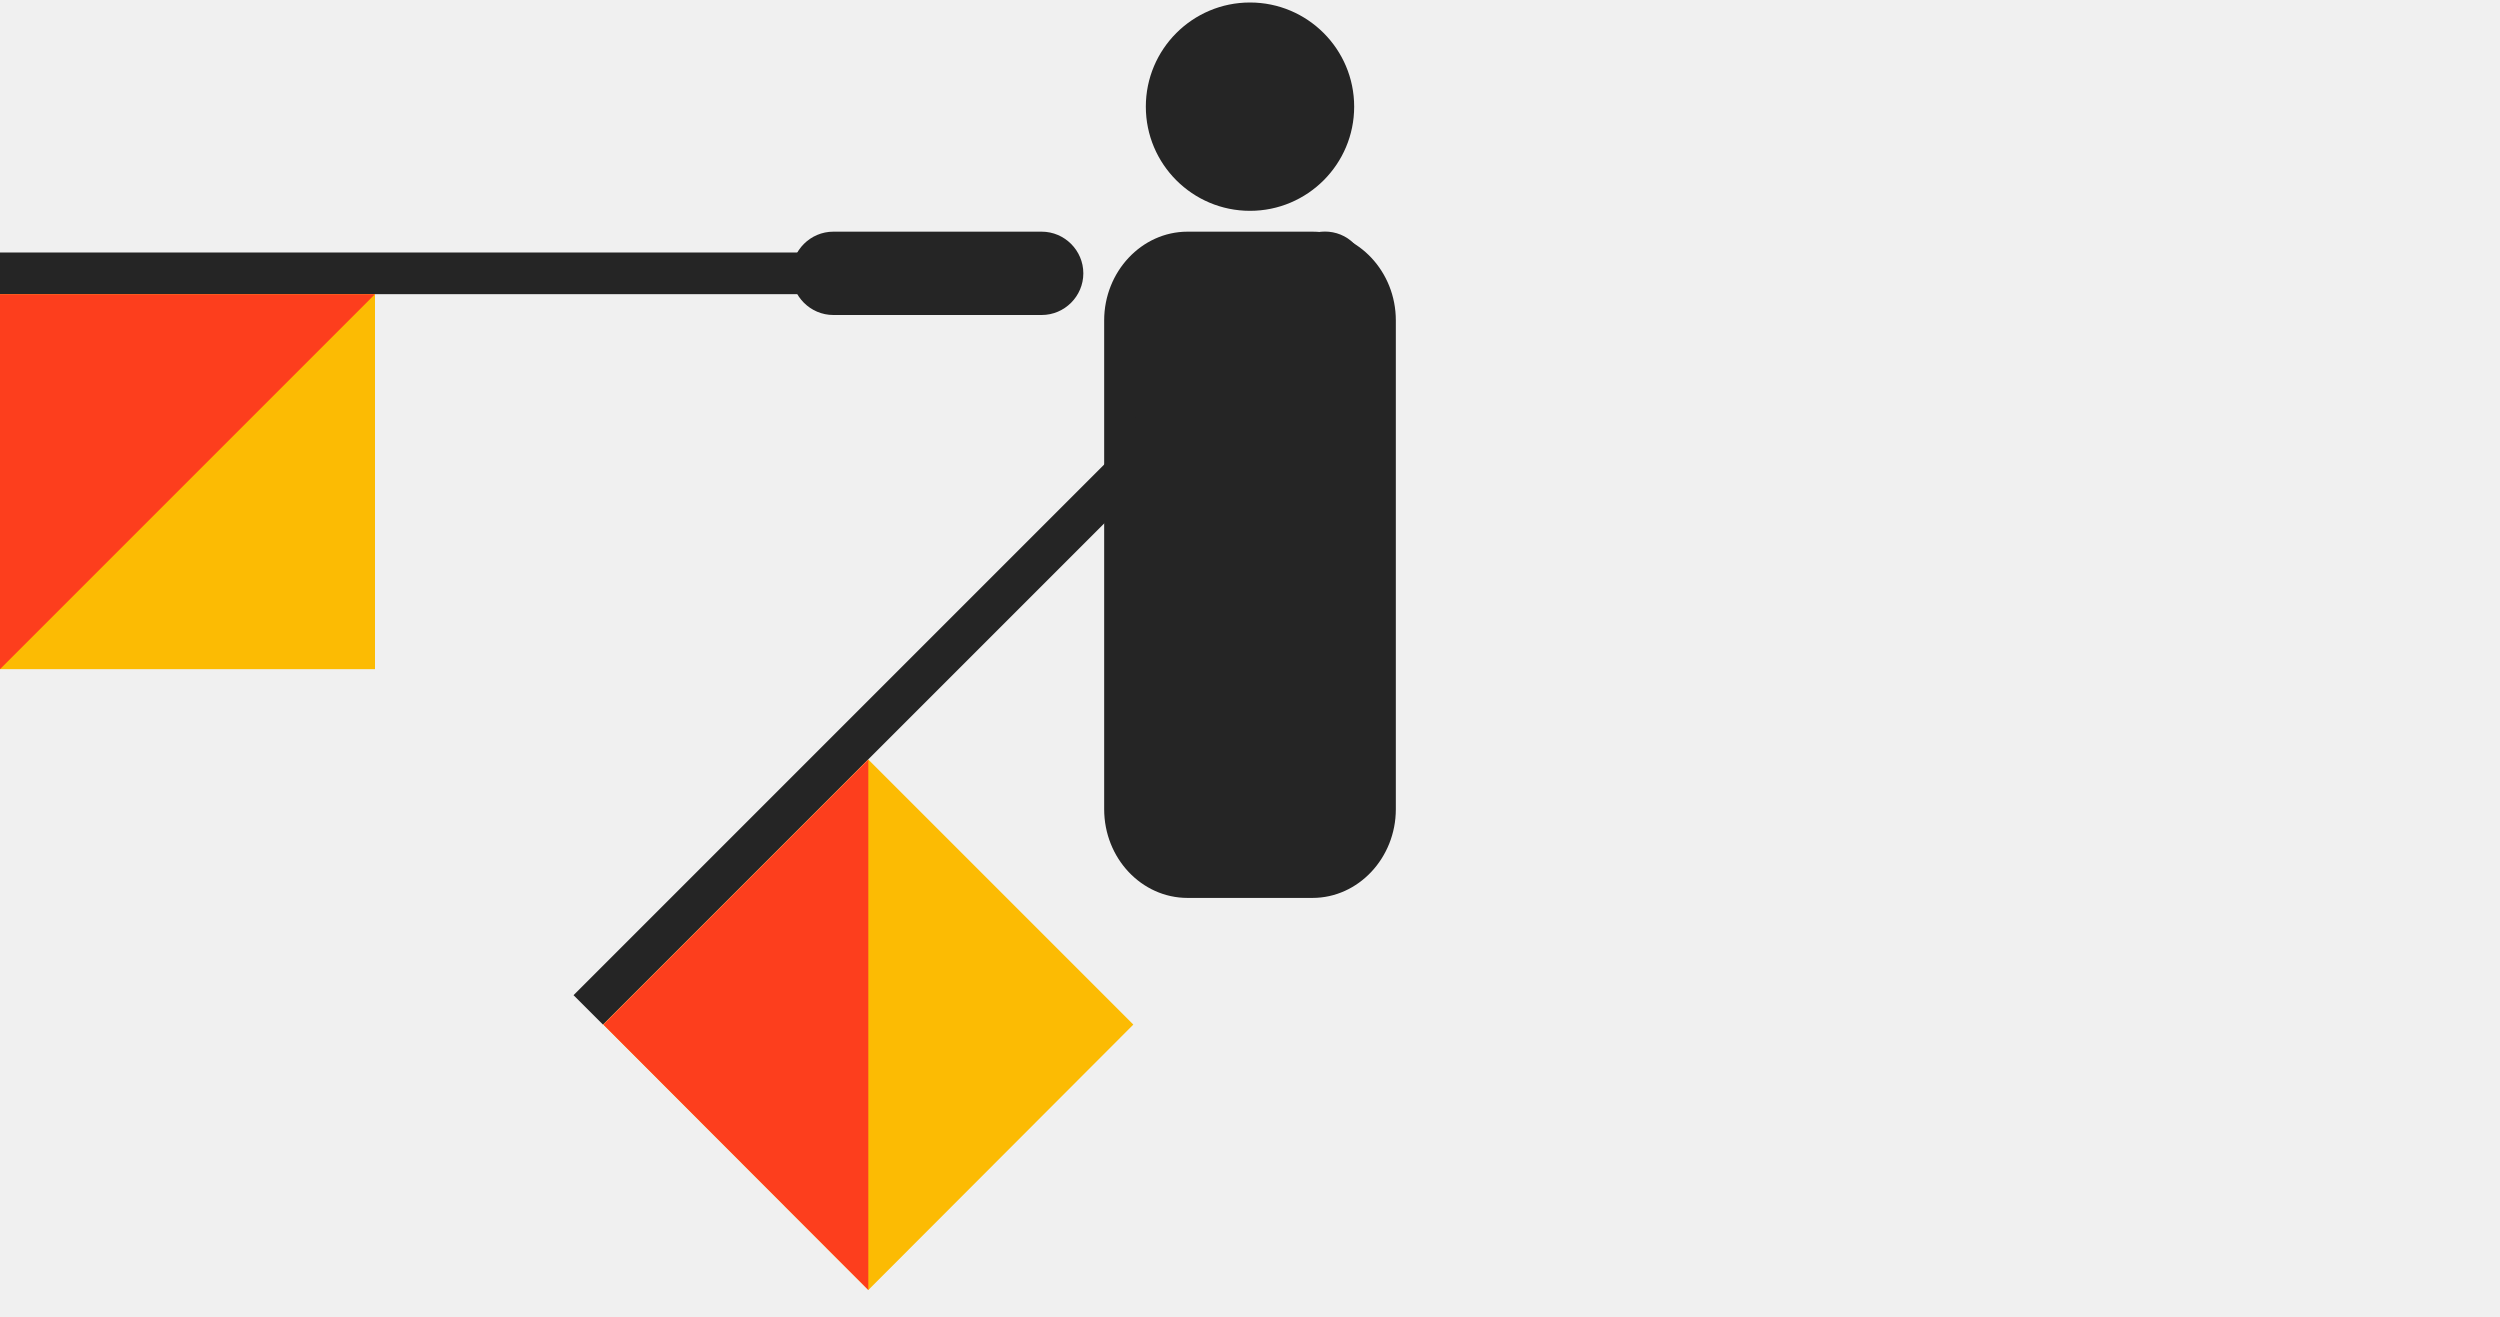
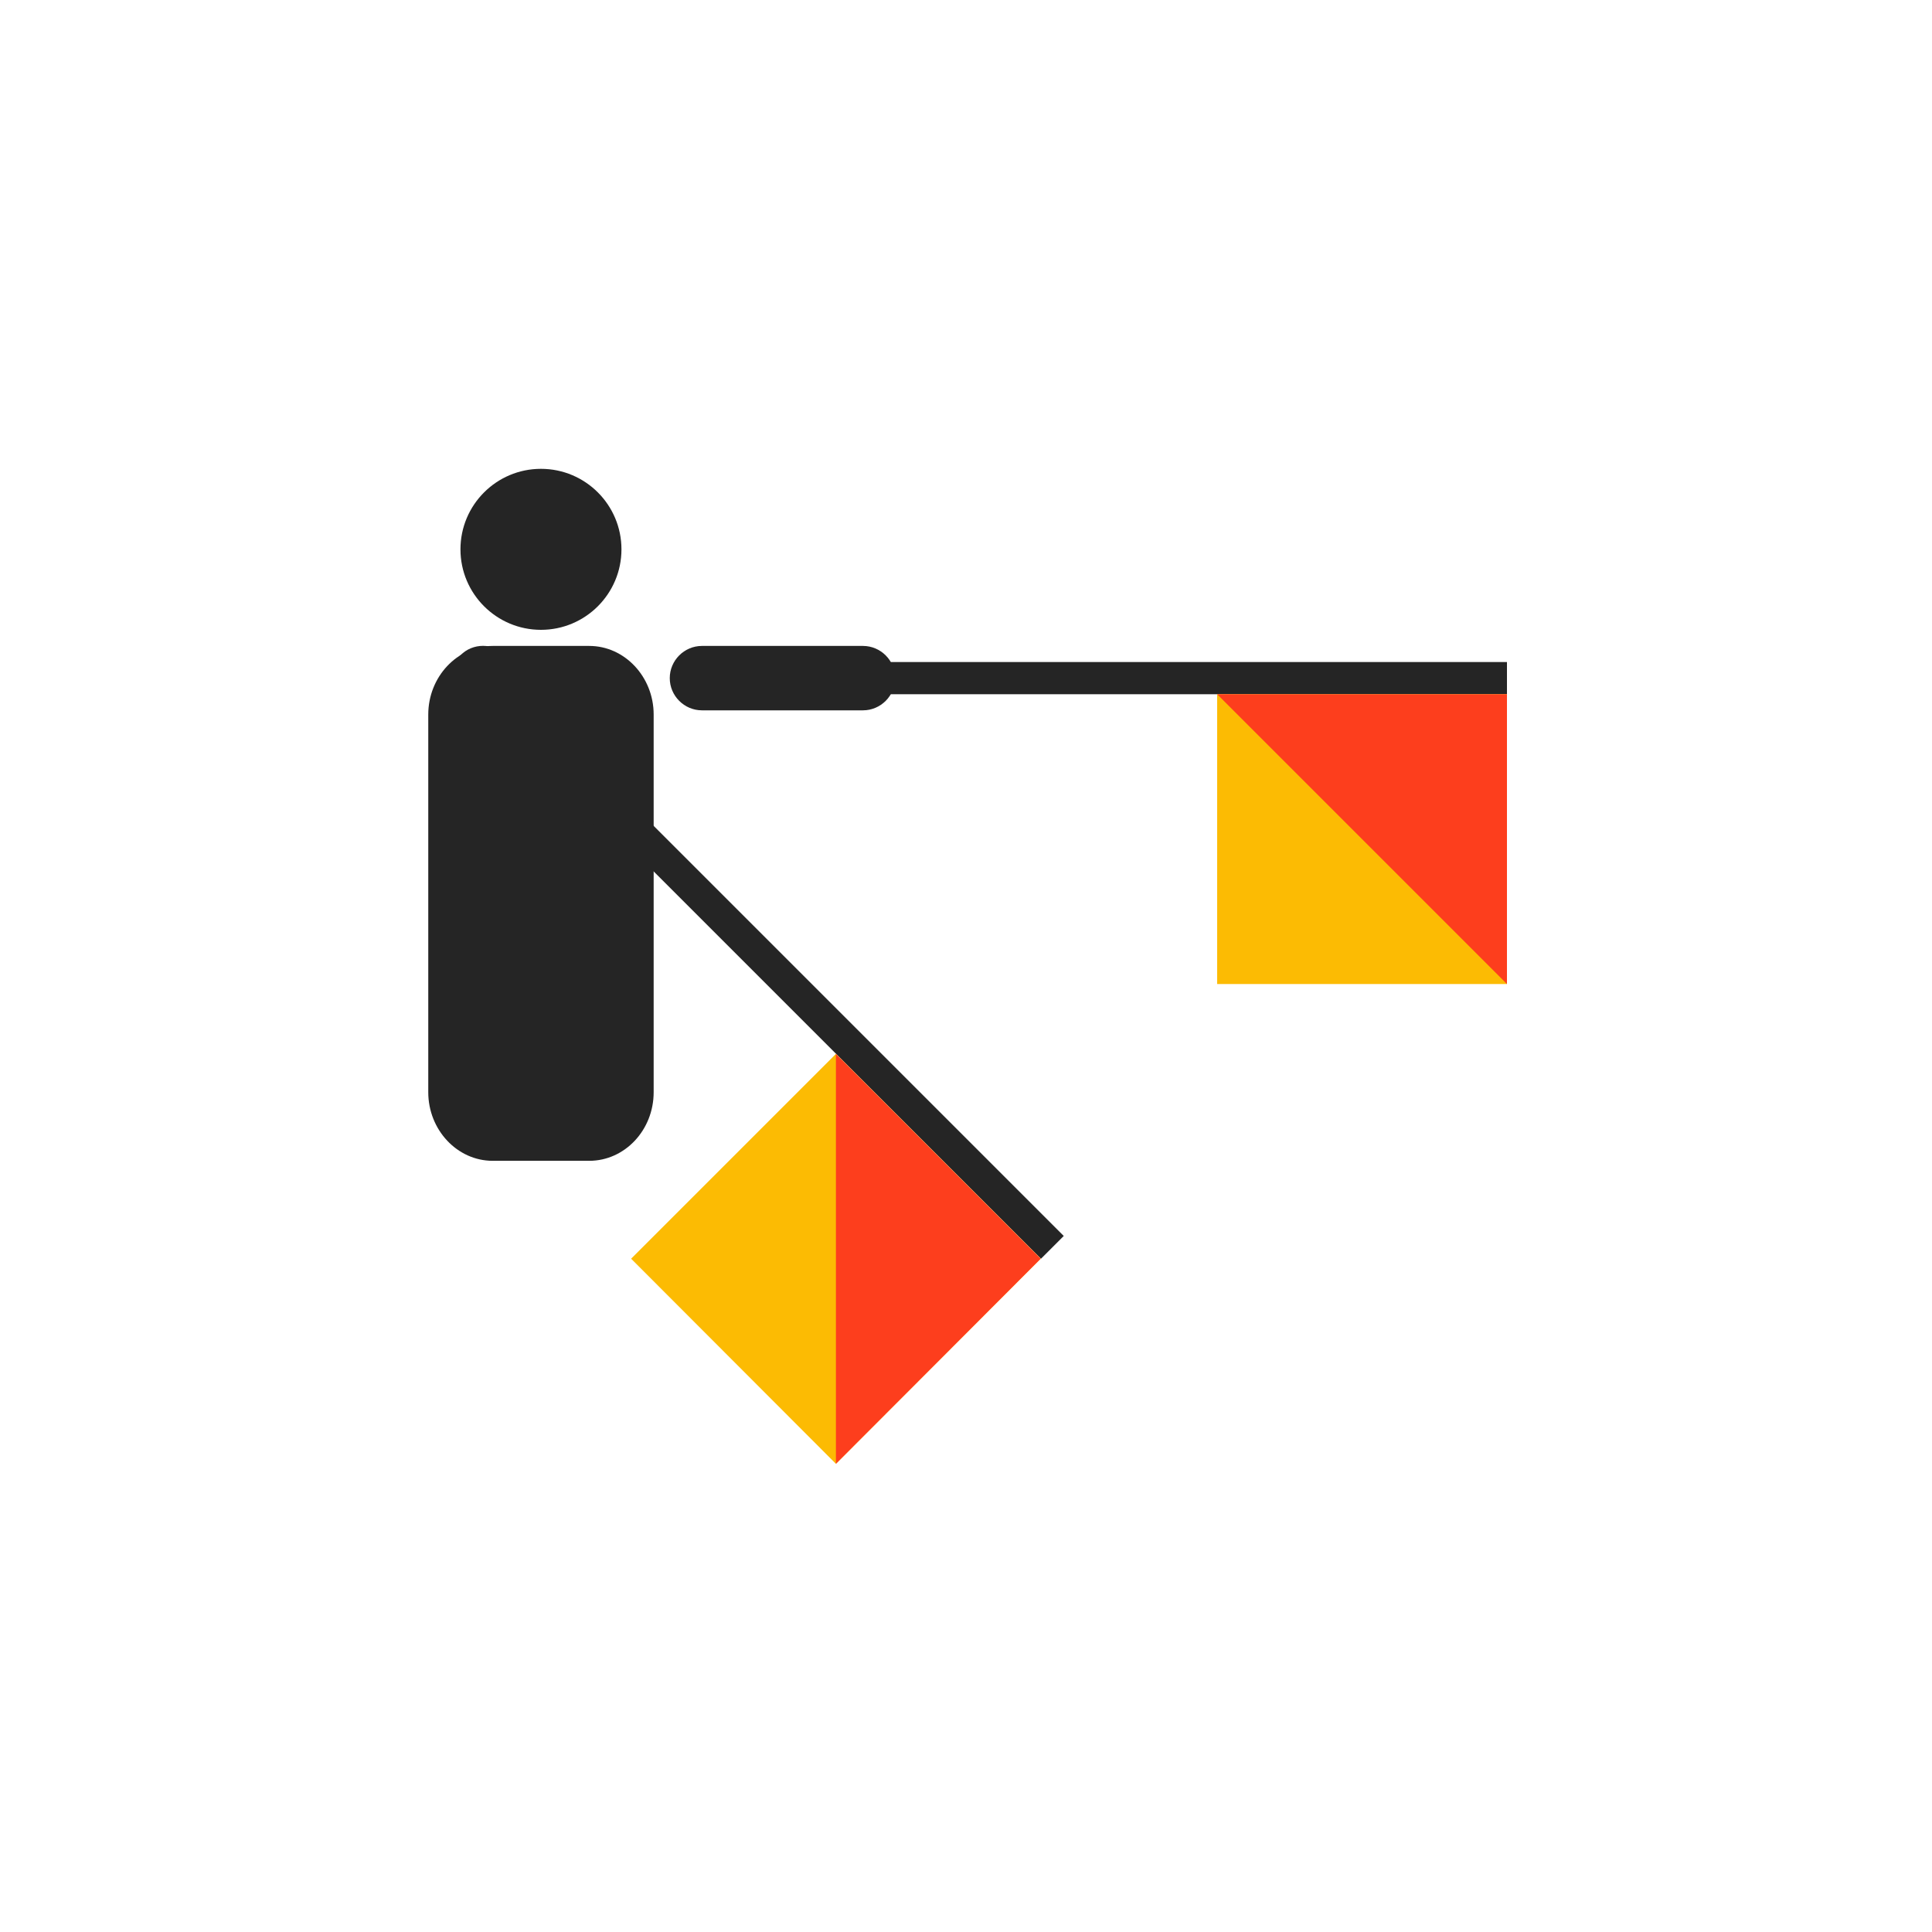
- <svg xmlns="http://www.w3.org/2000/svg" width="600" height="316" viewBox="0 0 600 316" fill="none">
-   <g clip-path="url(#clip0)">
-     <path fill-rule="evenodd" clip-rule="evenodd" d="M275 25.6C275 39.4 286.2 50.6 300 50.6C313.8 50.6 325 39.4 325 25.6C325 11.8 313.8 0.6 300 0.6C286.2 0.6 275 11.8 275 25.6Z" fill="#252525" />
-     <path fill-rule="evenodd" clip-rule="evenodd" d="M315 55.6H285C274 55.6 265 65.2 265 76.9V194.2C265 206 274 215.5 285 215.5H315C326 215.5 335 205.9 335 194.2V76.9C335 65.2 326 55.6 315 55.6Z" fill="#252525" />
-     <path fill-rule="evenodd" clip-rule="evenodd" d="M250 55.6H200C194.5 55.6 190 60.1 190 65.6C190 71.1 194.5 75.6 200 75.6H250C255.5 75.6 260 71.1 260 65.6C260 60.1 255.5 55.6 250 55.6Z" fill="#252525" />
-     <path d="M0 60.6H200V70.6H0V60.6Z" fill="#252525" />
-     <path fill-rule="evenodd" clip-rule="evenodd" d="M90 160.6V70.6H0V160.6H90Z" fill="#FCBB03" />
-     <path fill-rule="evenodd" clip-rule="evenodd" d="M90 70.6H0V160.6L90 70.6Z" fill="#FD3E1D" />
-     <path fill-rule="evenodd" clip-rule="evenodd" d="M310.901 58.5L275.501 93.9C271.601 97.8 271.601 104.1 275.501 108C279.401 111.9 285.701 111.9 289.601 108L325.001 72.6C328.901 68.7 328.901 62.4 325.001 58.5C321.201 54.6 314.801 54.6 310.901 58.5Z" fill="#252525" />
-     <path d="M279.066 97.422L286.137 104.493L144.717 245.913L137.646 238.842L279.066 97.422Z" fill="#252525" />
-     <path fill-rule="evenodd" clip-rule="evenodd" d="M272 245.9L208.4 182.3L144.8 245.9L208.4 309.6L272 245.9Z" fill="#FCBB03" />
-     <path fill-rule="evenodd" clip-rule="evenodd" d="M208.4 182.3L144.8 245.9L208.4 309.6V182.3Z" fill="#FD3E1D" />
-   </g>
-   <defs>
-     <clipPath id="clip0">
-       <rect width="600" height="315" transform="matrix(-1 0 0 1 600 0.599609)" fill="white" />
-     </clipPath>
-   </defs>
+ <svg xmlns="http://www.w3.org/2000/svg" width="600" height="600" viewBox="0 0 600 600" fill="none">
+   <rect width="600" height="600" fill="white" />
+   <path fill-rule="evenodd" clip-rule="evenodd" d="M193 170.6C193 184.4 181.8 195.6 168 195.6C154.2 195.6 143 184.4 143 170.6C143 156.8 154.2 145.6 168 145.6C181.8 145.6 193 156.8 193 170.6Z" fill="#252525" />
+   <path fill-rule="evenodd" clip-rule="evenodd" d="M153 200.6H183C194 200.6 203 210.2 203 221.9V339.2C203 351 194 360.5 183 360.5H153C142 360.5 133 350.9 133 339.2V221.9C133 210.2 142 200.6 153 200.6Z" fill="#252525" />
+   <path fill-rule="evenodd" clip-rule="evenodd" d="M218 200.6H268C273.5 200.6 278 205.1 278 210.6C278 216.1 273.5 220.6 268 220.6H218C212.5 220.6 208 216.1 208 210.6C208 205.1 212.5 200.6 218 200.6Z" fill="#252525" />
+   <path d="M468 205.6H268V215.6H468V205.6Z" fill="#252525" />
+   <path fill-rule="evenodd" clip-rule="evenodd" d="M378 305.6V215.6H468V305.6H378Z" fill="#FCBB03" />
+   <path fill-rule="evenodd" clip-rule="evenodd" d="M378 215.6H468V305.6L378 215.6Z" fill="#FD3E1D" />
+   <path fill-rule="evenodd" clip-rule="evenodd" d="M157.099 203.5L192.499 238.9C196.399 242.8 196.399 249.1 192.499 253C188.599 256.9 182.299 256.9 178.399 253L142.999 217.6C139.099 213.7 139.099 207.4 142.999 203.5C146.799 199.6 153.199 199.6 157.099 203.5Z" fill="#252525" />
+   <path d="M188.934 242.422L181.863 249.493L323.283 390.913L330.354 383.842L188.934 242.422Z" fill="#252525" />
+   <path fill-rule="evenodd" clip-rule="evenodd" d="M196 390.9L259.6 327.3L323.2 390.9L259.6 454.6L196 390.9Z" fill="#FCBB03" />
+   <path fill-rule="evenodd" clip-rule="evenodd" d="M259.6 327.3L323.2 390.9L259.6 454.6V327.3Z" fill="#FD3E1D" />
</svg>
